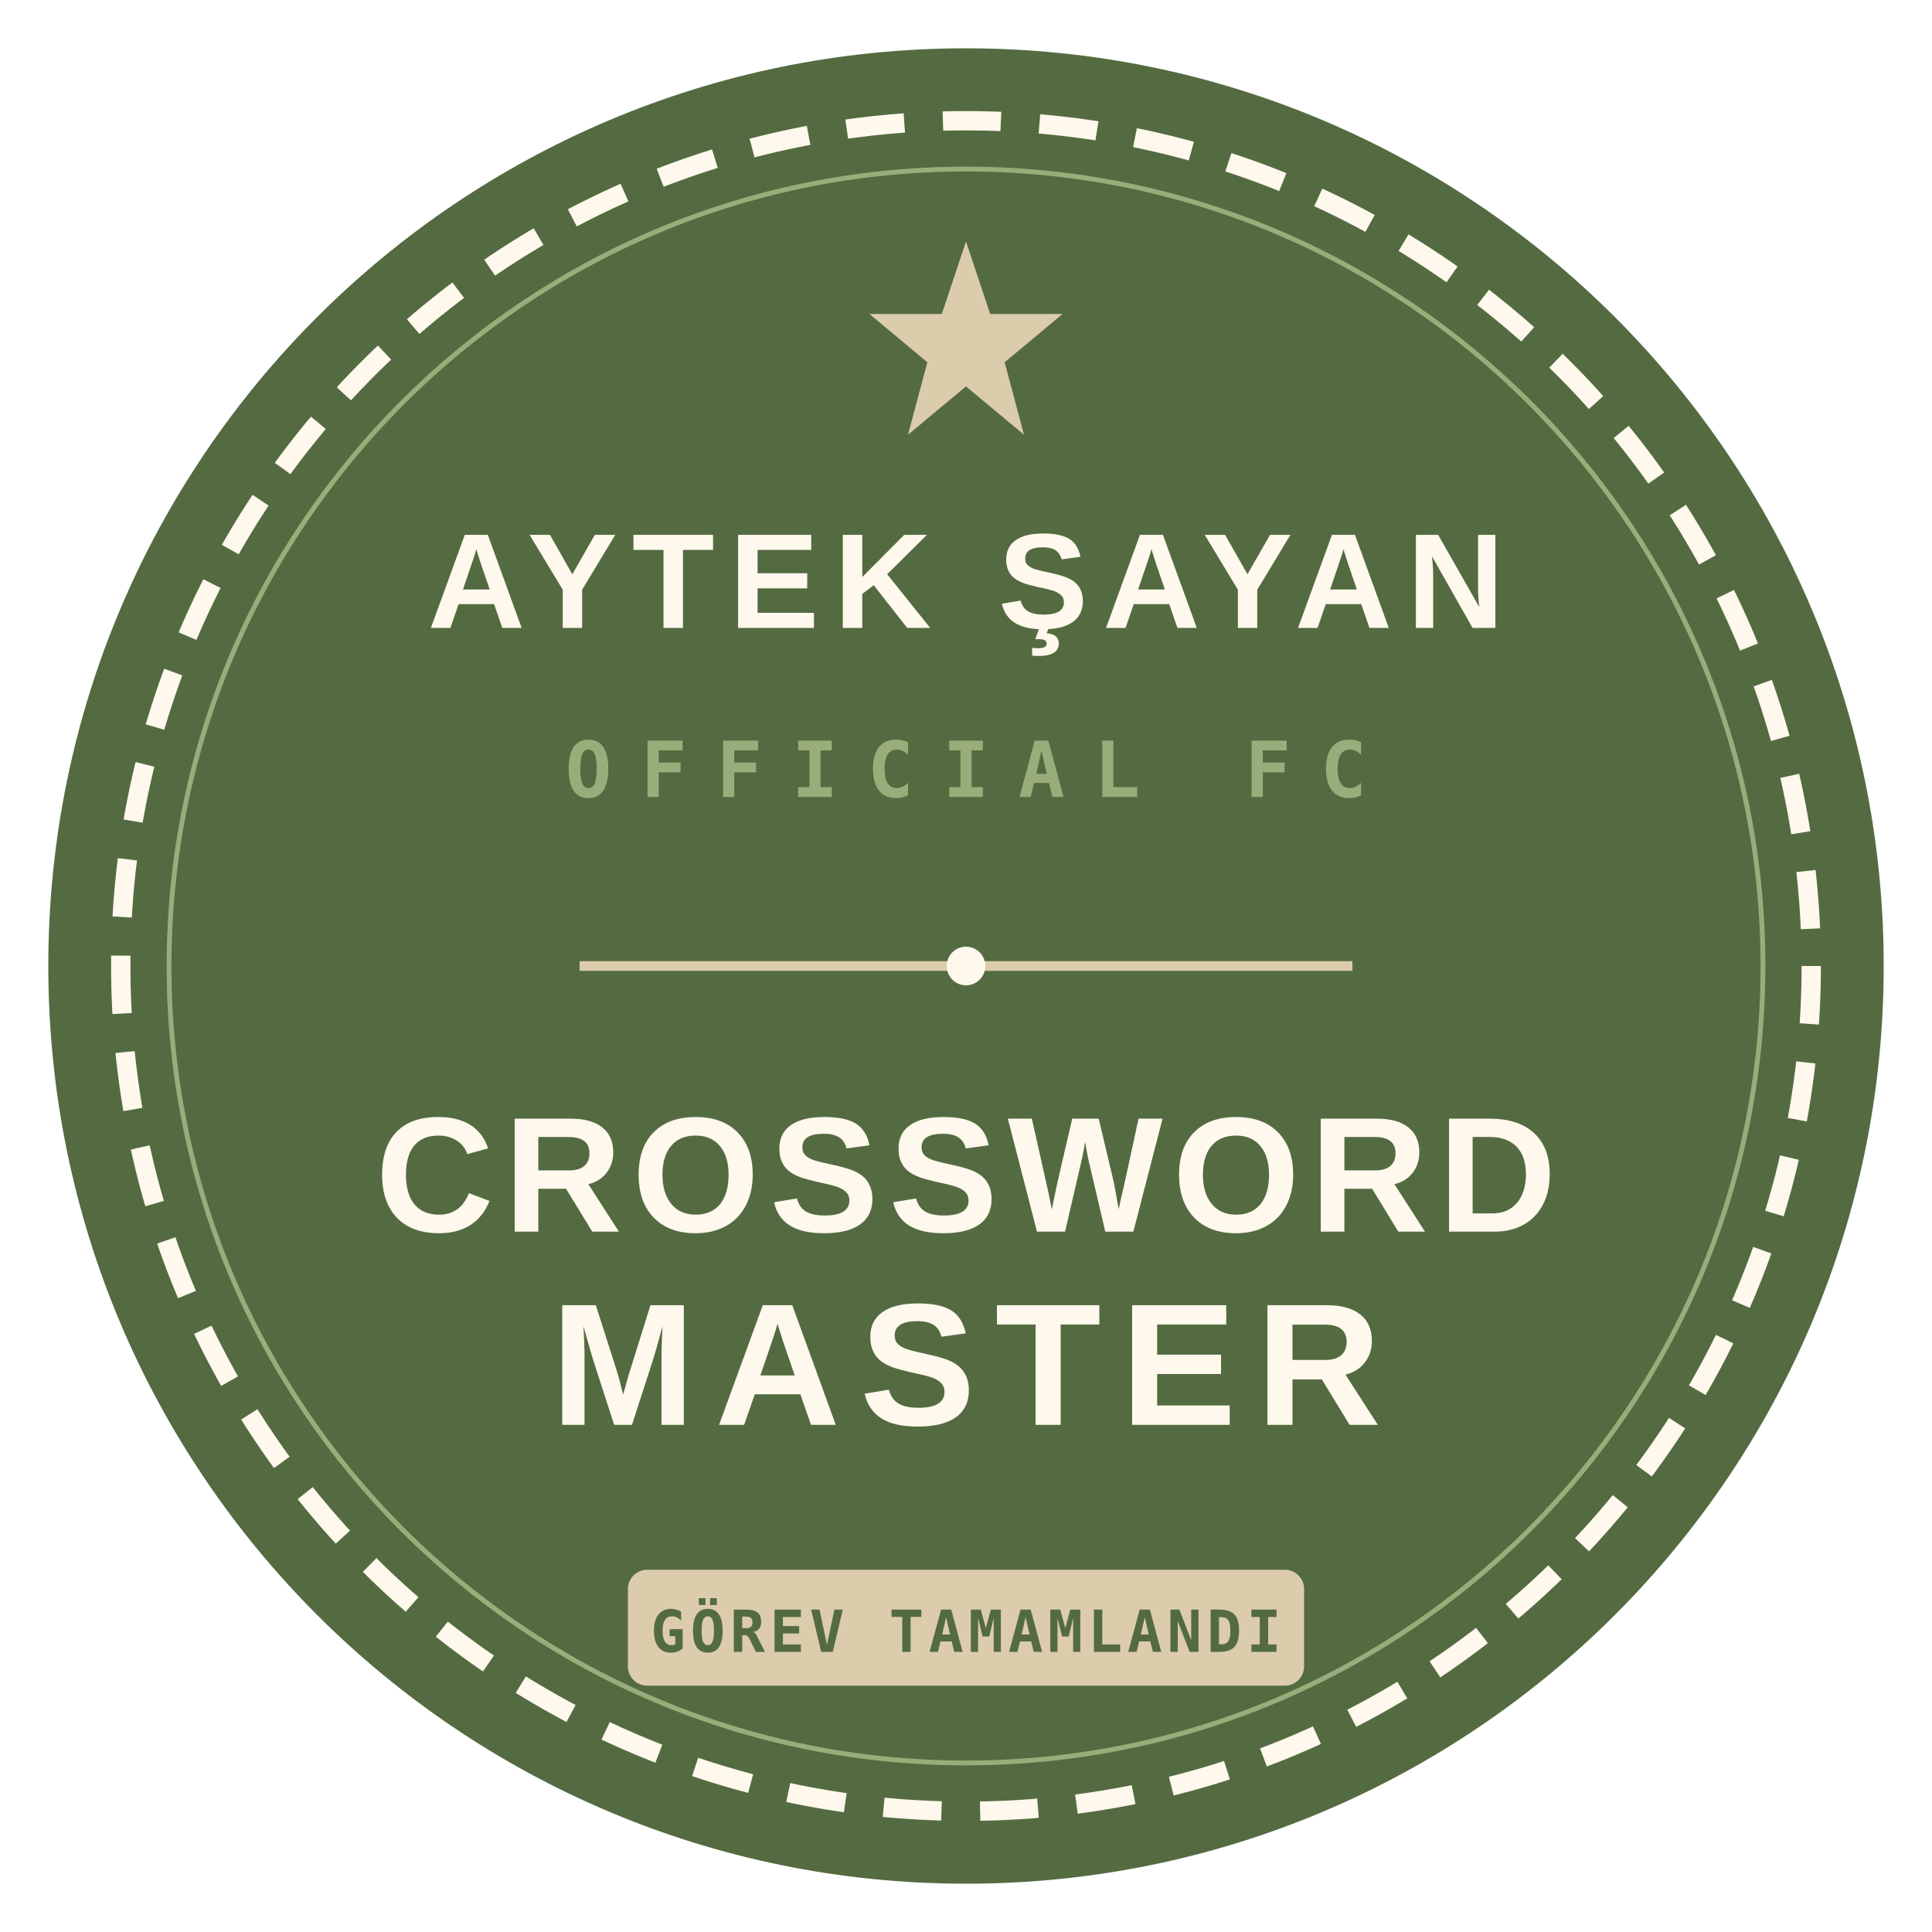
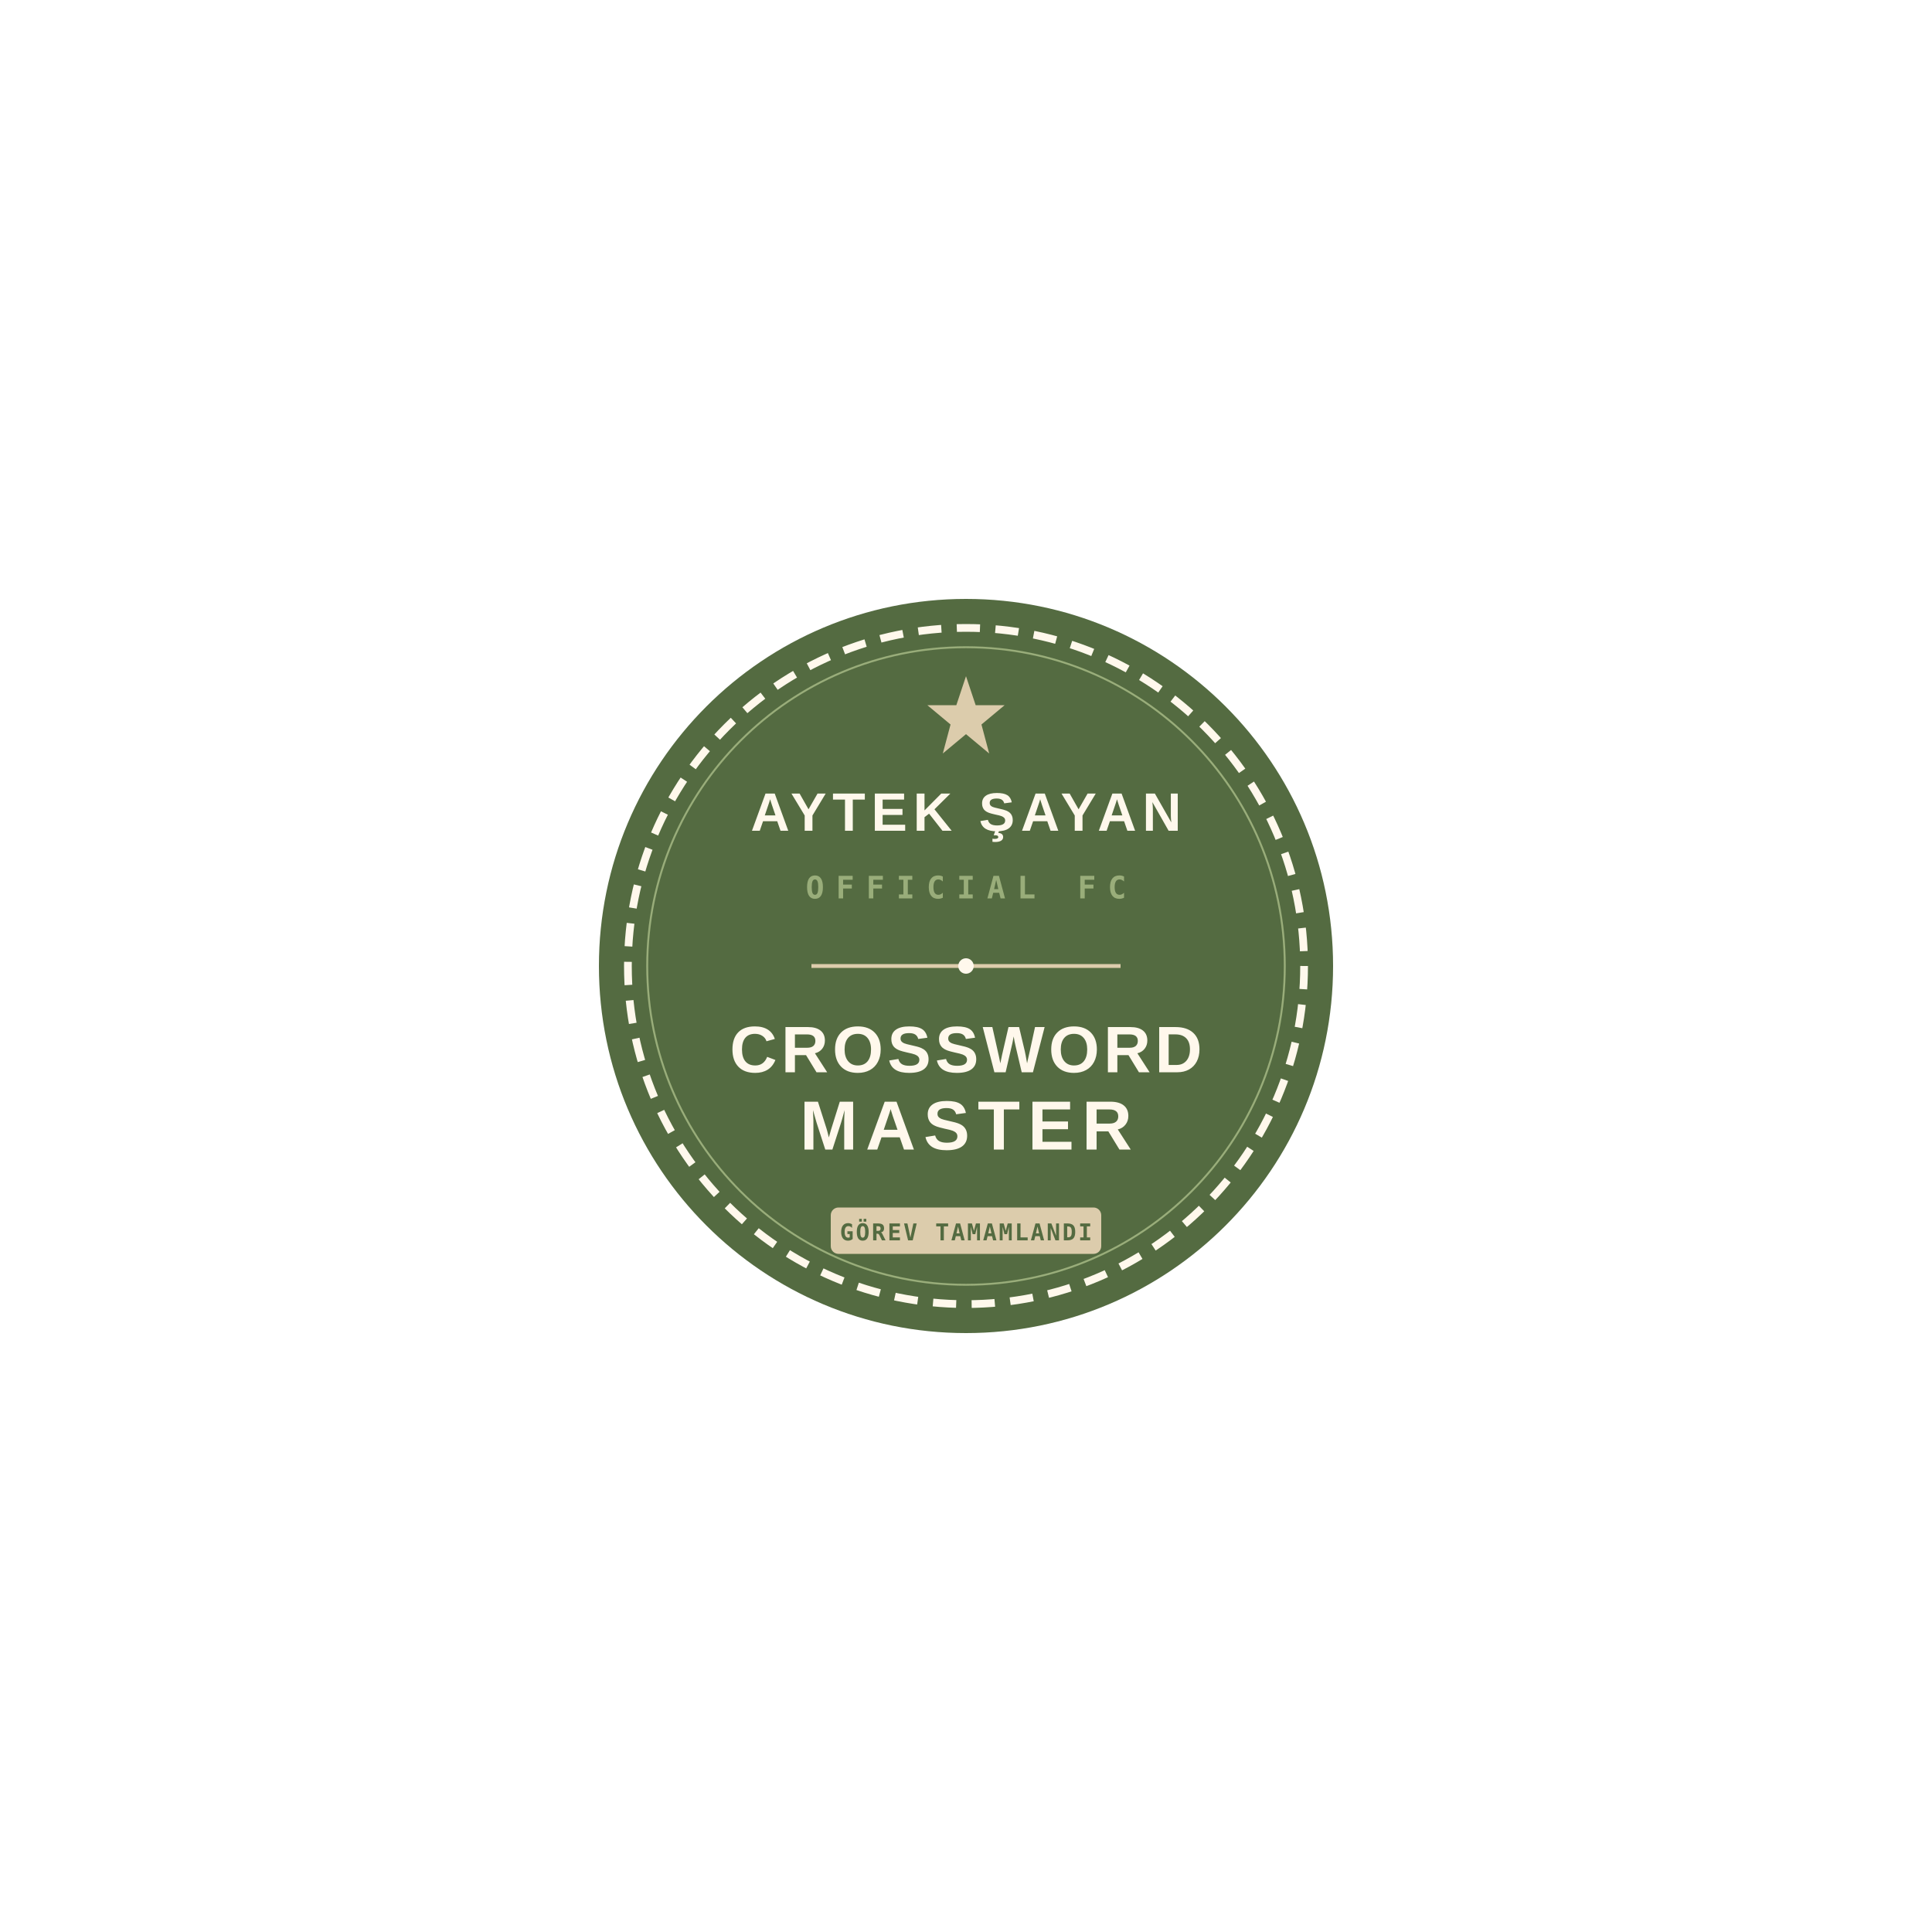
- <svg xmlns="http://www.w3.org/2000/svg" viewBox="0 0 400 400" width="400" height="400">
-   <circle cx="200" cy="200" r="190" fill="#546B41" />
-   <circle cx="200" cy="200" r="175" fill="none" stroke="#FFF8EC" stroke-width="4" stroke-dasharray="12 8" />
-   <circle cx="200" cy="200" r="165" fill="none" stroke="#99AD7A" stroke-width="1" />
-   <polygon points="200,50 205,65 220,65 208,75 212,90 200,80 188,90 192,75 180,65 195,65" fill="#DCCCAC" />
-   <text x="200" y="130" fill="#FFF8EC" font-family="Montserrat, Arial, sans-serif" font-size="28" font-weight="900" text-anchor="middle" letter-spacing="3">AYTEK ŞAYAN</text>
-   <text x="200" y="165" fill="#99AD7A" font-family="monospace" font-size="16" font-weight="bold" text-anchor="middle" letter-spacing="6">OFFICIAL FC</text>
-   <line x1="120" y1="200" x2="280" y2="200" stroke="#DCCCAC" stroke-width="2" />
-   <circle cx="200" cy="200" r="4" fill="#FFF8EC" />
-   <text x="200" y="255" fill="#FFF8EC" font-family="Montserrat, Arial, sans-serif" font-size="34" font-weight="900" text-anchor="middle" letter-spacing="2">CROSSWORD</text>
-   <text x="200" y="295" fill="#FFF8EC" font-family="Montserrat, Arial, sans-serif" font-size="36" font-weight="900" text-anchor="middle" letter-spacing="4">MASTER</text>
-   <rect x="130" y="325" width="140" height="24" rx="4" fill="#DCCCAC" />
-   <text x="200" y="342" fill="#546B41" font-family="monospace" font-size="12" font-weight="900" text-anchor="middle" letter-spacing="1">GÖREV TAMAMLANDI</text>
+ <svg xmlns="http://www.w3.org/2000/svg" viewBox="0 0 1000 1000" width="100%" height="100%">
+   <g transform="translate(300, 300)">
+     <circle cx="200" cy="200" r="190" fill="#546B41" />
+     <circle cx="200" cy="200" r="175" fill="none" stroke="#FFF8EC" stroke-width="4" stroke-dasharray="12 8" />
+     <circle cx="200" cy="200" r="165" fill="none" stroke="#99AD7A" stroke-width="1" />
+     <polygon points="200,50 205,65 220,65 208,75 212,90 200,80 188,90 192,75 180,65 195,65" fill="#DCCCAC" />
+     <text x="200" y="130" fill="#FFF8EC" font-family="Montserrat, Arial, sans-serif" font-size="28" font-weight="900" text-anchor="middle" letter-spacing="3">AYTEK ŞAYAN</text>
+     <text x="200" y="165" fill="#99AD7A" font-family="monospace" font-size="16" font-weight="bold" text-anchor="middle" letter-spacing="6">OFFICIAL FC</text>
+     <line x1="120" y1="200" x2="280" y2="200" stroke="#DCCCAC" stroke-width="2" />
+     <circle cx="200" cy="200" r="4" fill="#FFF8EC" />
+     <text x="200" y="255" fill="#FFF8EC" font-family="Montserrat, Arial, sans-serif" font-size="34" font-weight="900" text-anchor="middle" letter-spacing="2">CROSSWORD</text>
+     <text x="200" y="295" fill="#FFF8EC" font-family="Montserrat, Arial, sans-serif" font-size="36" font-weight="900" text-anchor="middle" letter-spacing="4">MASTER</text>
+     <rect x="130" y="325" width="140" height="24" rx="4" fill="#DCCCAC" />
+     <text x="200" y="342" fill="#546B41" font-family="monospace" font-size="12" font-weight="900" text-anchor="middle" letter-spacing="1">GÖREV TAMAMLANDI</text>
+   </g>
</svg>
